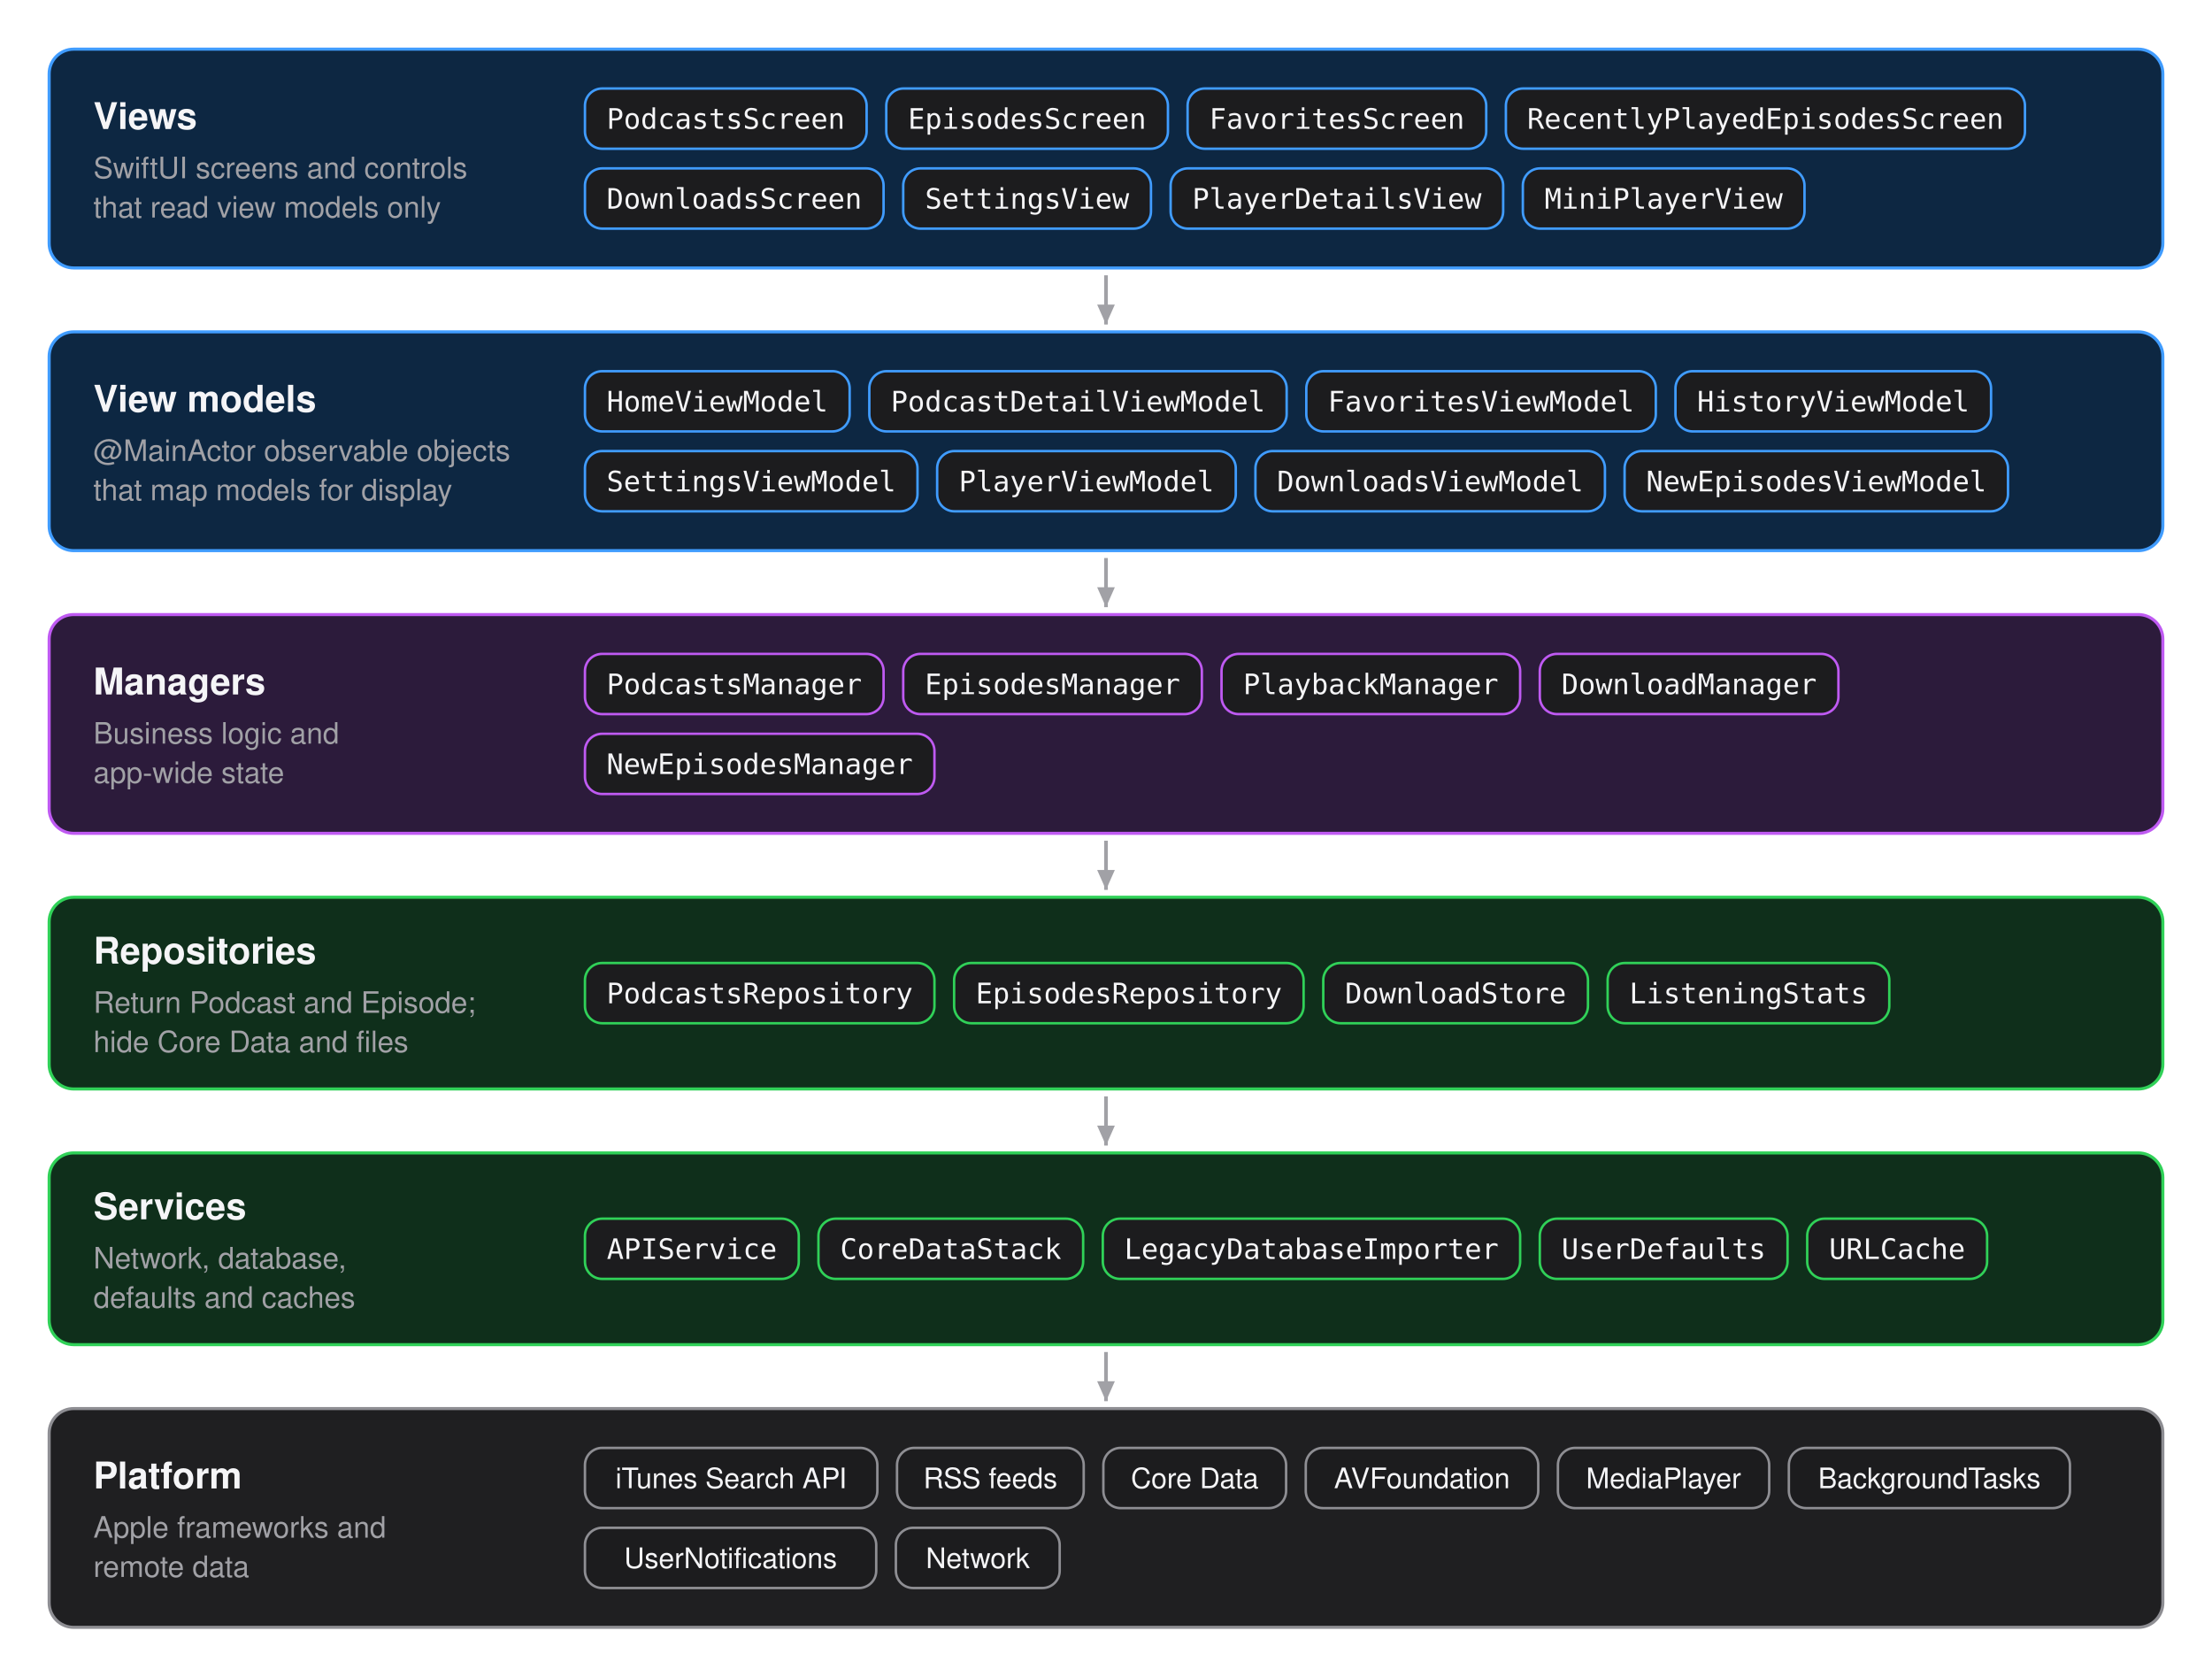
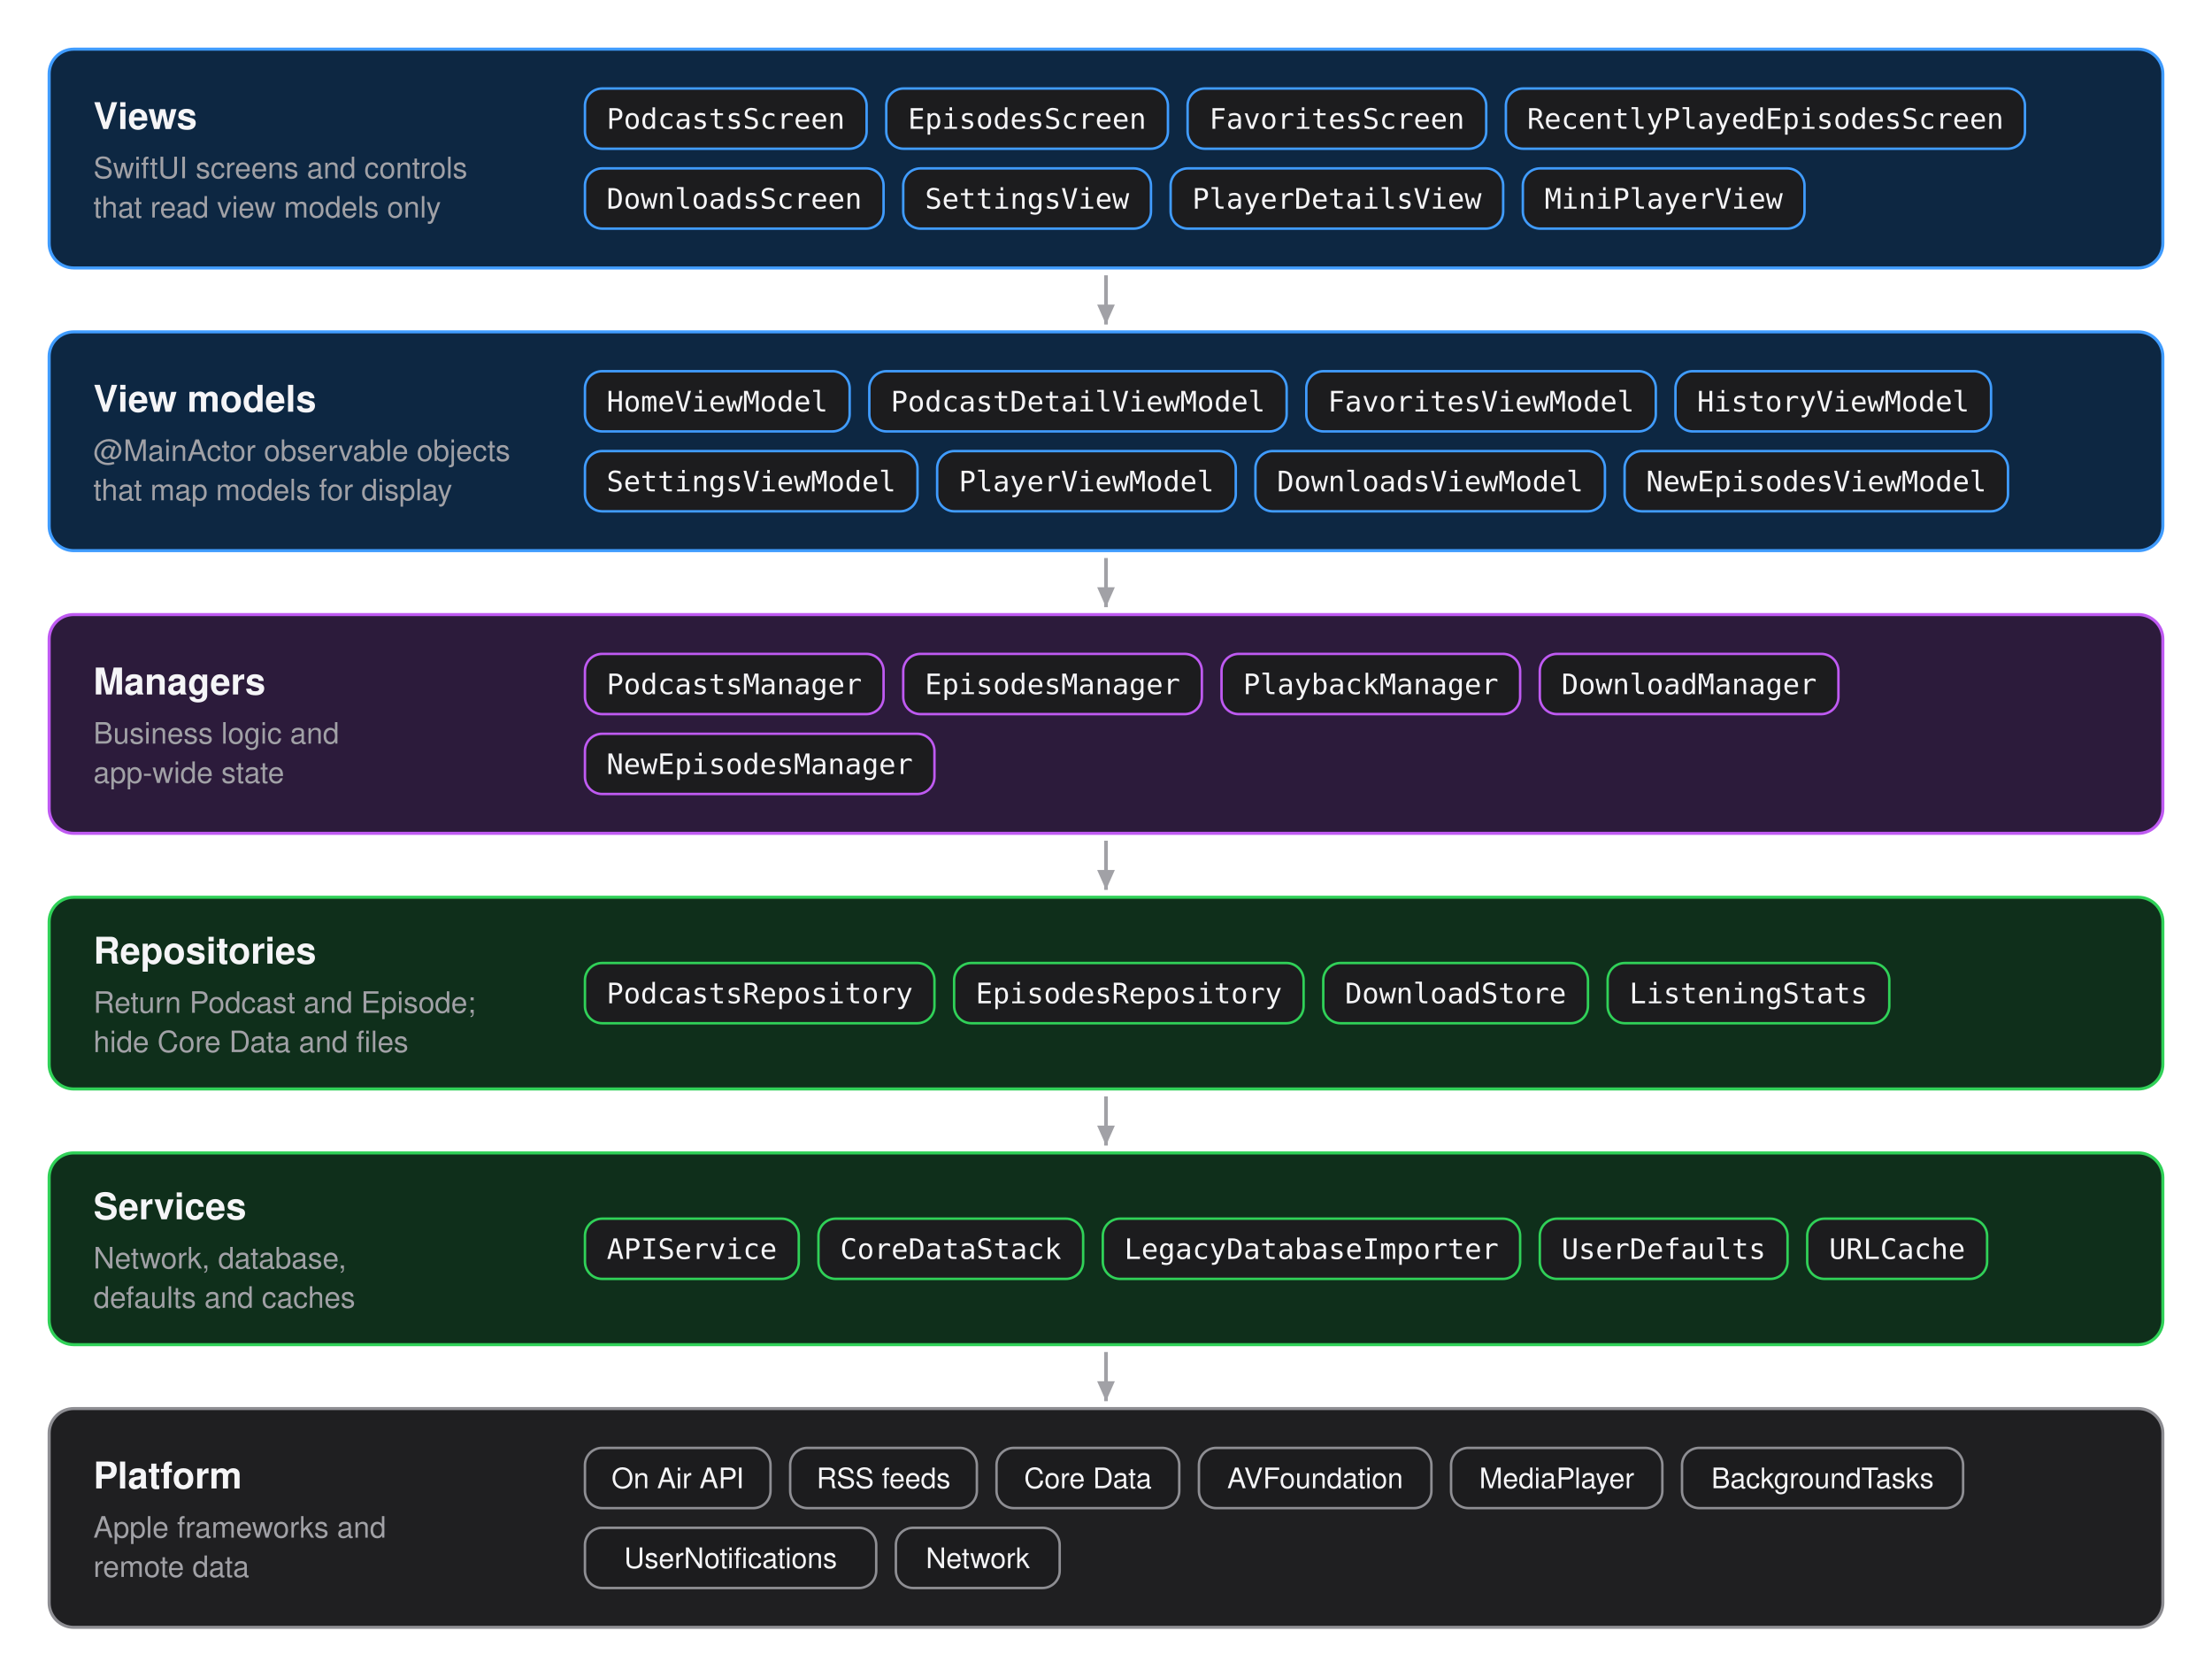
<svg xmlns="http://www.w3.org/2000/svg" width="900" height="682" viewBox="0 0 900 682">
  <defs>
    <marker id="head-line" viewBox="0 0 10 10" refX="9" refY="5" markerWidth="9" markerHeight="9" markerUnits="userSpaceOnUse" orient="auto-start-reverse">
      <path d="M0 1 L9 5 L0 9 z" fill="#a1a1a6" />
    </marker>
    <marker id="head-neutral" viewBox="0 0 10 10" refX="9" refY="5" markerWidth="9" markerHeight="9" markerUnits="userSpaceOnUse" orient="auto-start-reverse">
      <path d="M0 1 L9 5 L0 9 z" fill="#545458" />
    </marker>
    <marker id="head-blue" viewBox="0 0 10 10" refX="9" refY="5" markerWidth="9" markerHeight="9" markerUnits="userSpaceOnUse" orient="auto-start-reverse">
      <path d="M0 1 L9 5 L0 9 z" fill="#409cff" />
    </marker>
    <marker id="head-purple" viewBox="0 0 10 10" refX="9" refY="5" markerWidth="9" markerHeight="9" markerUnits="userSpaceOnUse" orient="auto-start-reverse">
      <path d="M0 1 L9 5 L0 9 z" fill="#bf5af2" />
    </marker>
    <marker id="head-green" viewBox="0 0 10 10" refX="9" refY="5" markerWidth="9" markerHeight="9" markerUnits="userSpaceOnUse" orient="auto-start-reverse">
      <path d="M0 1 L9 5 L0 9 z" fill="#30d158" />
    </marker>
    <marker id="head-orange" viewBox="0 0 10 10" refX="9" refY="5" markerWidth="9" markerHeight="9" markerUnits="userSpaceOnUse" orient="auto-start-reverse">
      <path d="M0 1 L9 5 L0 9 z" fill="#ff9f0a" />
    </marker>
    <marker id="head-teal" viewBox="0 0 10 10" refX="9" refY="5" markerWidth="9" markerHeight="9" markerUnits="userSpaceOnUse" orient="auto-start-reverse">
      <path d="M0 1 L9 5 L0 9 z" fill="#40c8e0" />
    </marker>
    <marker id="head-red" viewBox="0 0 10 10" refX="9" refY="5" markerWidth="9" markerHeight="9" markerUnits="userSpaceOnUse" orient="auto-start-reverse">
      <path d="M0 1 L9 5 L0 9 z" fill="#ff453a" />
    </marker>
    <marker id="head-gray" viewBox="0 0 10 10" refX="9" refY="5" markerWidth="9" markerHeight="9" markerUnits="userSpaceOnUse" orient="auto-start-reverse">
      <path d="M0 1 L9 5 L0 9 z" fill="#8e8e93" />
    </marker>
    <filter id="shadow" x="-20%" y="-20%" width="140%" height="140%">
      <feDropShadow dx="0" dy="4" stdDeviation="7" flood-color="#000" flood-opacity="0.22" />
    </filter>
  </defs>
  <rect x="20" y="20" width="860" height="89" rx="10" fill="#0d2742" stroke="#409cff" stroke-width="1.25" />
  <text x="38" y="52.5" font-family="-apple-system, BlinkMacSystemFont, 'SF Pro Text', 'Helvetica Neue', Helvetica, Arial, sans-serif" font-size="15" font-weight="600" fill="#f5f5f7" text-anchor="start">Views</text>
  <text x="38" y="72.5" font-family="-apple-system, BlinkMacSystemFont, 'SF Pro Text', 'Helvetica Neue', Helvetica, Arial, sans-serif" font-size="12" fill="#a1a1a6" text-anchor="start">SwiftUI screens and controls</text>
  <text x="38" y="88.5" font-family="-apple-system, BlinkMacSystemFont, 'SF Pro Text', 'Helvetica Neue', Helvetica, Arial, sans-serif" font-size="12" fill="#a1a1a6" text-anchor="start">that read view models only</text>
  <rect x="238" y="36" width="114.6" height="24.5" rx="7" fill="#1c1c1e" stroke="#409cff" stroke-width="1" />
  <text x="295.3" y="52.39" font-family="ui-monospace, 'SF Mono', SFMono-Regular, Menlo, Consolas, monospace" font-size="11.5" fill="#f5f5f7" text-anchor="middle">PodcastsScreen</text>
  <rect x="360.6" y="36" width="114.6" height="24.5" rx="7" fill="#1c1c1e" stroke="#409cff" stroke-width="1" />
  <text x="417.9" y="52.39" font-family="ui-monospace, 'SF Mono', SFMono-Regular, Menlo, Consolas, monospace" font-size="11.5" fill="#f5f5f7" text-anchor="middle">EpisodesScreen</text>
  <rect x="483.2" y="36" width="121.5" height="24.5" rx="7" fill="#1c1c1e" stroke="#409cff" stroke-width="1" />
  <text x="543.95" y="52.39" font-family="ui-monospace, 'SF Mono', SFMono-Regular, Menlo, Consolas, monospace" font-size="11.5" fill="#f5f5f7" text-anchor="middle">FavoritesScreen</text>
  <rect x="612.7" y="36" width="211.2" height="24.5" rx="7" fill="#1c1c1e" stroke="#409cff" stroke-width="1" />
  <text x="718.3" y="52.39" font-family="ui-monospace, 'SF Mono', SFMono-Regular, Menlo, Consolas, monospace" font-size="11.5" fill="#f5f5f7" text-anchor="middle">RecentlyPlayedEpisodesScreen</text>
  <rect x="238" y="68.5" width="121.5" height="24.5" rx="7" fill="#1c1c1e" stroke="#409cff" stroke-width="1" />
  <text x="298.75" y="84.89" font-family="ui-monospace, 'SF Mono', SFMono-Regular, Menlo, Consolas, monospace" font-size="11.5" fill="#f5f5f7" text-anchor="middle">DownloadsScreen</text>
  <rect x="367.5" y="68.5" width="100.8" height="24.5" rx="7" fill="#1c1c1e" stroke="#409cff" stroke-width="1" />
  <text x="417.9" y="84.89" font-family="ui-monospace, 'SF Mono', SFMono-Regular, Menlo, Consolas, monospace" font-size="11.5" fill="#f5f5f7" text-anchor="middle">SettingsView</text>
  <rect x="476.3" y="68.5" width="135.3" height="24.5" rx="7" fill="#1c1c1e" stroke="#409cff" stroke-width="1" />
  <text x="543.95" y="84.89" font-family="ui-monospace, 'SF Mono', SFMono-Regular, Menlo, Consolas, monospace" font-size="11.5" fill="#f5f5f7" text-anchor="middle">PlayerDetailsView</text>
  <rect x="619.6" y="68.5" width="114.6" height="24.5" rx="7" fill="#1c1c1e" stroke="#409cff" stroke-width="1" />
  <text x="676.9" y="84.89" font-family="ui-monospace, 'SF Mono', SFMono-Regular, Menlo, Consolas, monospace" font-size="11.5" fill="#f5f5f7" text-anchor="middle">MiniPlayerView</text>
  <path d="M450 112 L450 132" fill="none" stroke="#a1a1a6" stroke-width="1.5" marker-end="url(#head-line)" />
  <rect x="20" y="135" width="860" height="89" rx="10" fill="#0d2742" stroke="#409cff" stroke-width="1.25" />
  <text x="38" y="167.5" font-family="-apple-system, BlinkMacSystemFont, 'SF Pro Text', 'Helvetica Neue', Helvetica, Arial, sans-serif" font-size="15" font-weight="600" fill="#f5f5f7" text-anchor="start">View models</text>
  <text x="38" y="187.5" font-family="-apple-system, BlinkMacSystemFont, 'SF Pro Text', 'Helvetica Neue', Helvetica, Arial, sans-serif" font-size="12" fill="#a1a1a6" text-anchor="start">@MainActor observable objects</text>
  <text x="38" y="203.5" font-family="-apple-system, BlinkMacSystemFont, 'SF Pro Text', 'Helvetica Neue', Helvetica, Arial, sans-serif" font-size="12" fill="#a1a1a6" text-anchor="start">that map models for display</text>
  <rect x="238" y="151" width="107.7" height="24.5" rx="7" fill="#1c1c1e" stroke="#409cff" stroke-width="1" />
  <text x="291.85" y="167.39" font-family="ui-monospace, 'SF Mono', SFMono-Regular, Menlo, Consolas, monospace" font-size="11.5" fill="#f5f5f7" text-anchor="middle">HomeViewModel</text>
  <rect x="353.7" y="151" width="169.8" height="24.5" rx="7" fill="#1c1c1e" stroke="#409cff" stroke-width="1" />
  <text x="438.6" y="167.39" font-family="ui-monospace, 'SF Mono', SFMono-Regular, Menlo, Consolas, monospace" font-size="11.5" fill="#f5f5f7" text-anchor="middle">PodcastDetailViewModel</text>
  <rect x="531.5" y="151" width="142.2" height="24.5" rx="7" fill="#1c1c1e" stroke="#409cff" stroke-width="1" />
  <text x="602.6" y="167.39" font-family="ui-monospace, 'SF Mono', SFMono-Regular, Menlo, Consolas, monospace" font-size="11.5" fill="#f5f5f7" text-anchor="middle">FavoritesViewModel</text>
  <rect x="681.7" y="151" width="128.4" height="24.5" rx="7" fill="#1c1c1e" stroke="#409cff" stroke-width="1" />
  <text x="745.9" y="167.39" font-family="ui-monospace, 'SF Mono', SFMono-Regular, Menlo, Consolas, monospace" font-size="11.5" fill="#f5f5f7" text-anchor="middle">HistoryViewModel</text>
  <rect x="238" y="183.5" width="135.3" height="24.5" rx="7" fill="#1c1c1e" stroke="#409cff" stroke-width="1" />
  <text x="305.65" y="199.89" font-family="ui-monospace, 'SF Mono', SFMono-Regular, Menlo, Consolas, monospace" font-size="11.5" fill="#f5f5f7" text-anchor="middle">SettingsViewModel</text>
  <rect x="381.3" y="183.5" width="121.5" height="24.5" rx="7" fill="#1c1c1e" stroke="#409cff" stroke-width="1" />
  <text x="442.05" y="199.89" font-family="ui-monospace, 'SF Mono', SFMono-Regular, Menlo, Consolas, monospace" font-size="11.5" fill="#f5f5f7" text-anchor="middle">PlayerViewModel</text>
  <rect x="510.8" y="183.5" width="142.2" height="24.5" rx="7" fill="#1c1c1e" stroke="#409cff" stroke-width="1" />
  <text x="581.9" y="199.89" font-family="ui-monospace, 'SF Mono', SFMono-Regular, Menlo, Consolas, monospace" font-size="11.5" fill="#f5f5f7" text-anchor="middle">DownloadsViewModel</text>
  <rect x="661" y="183.5" width="156" height="24.5" rx="7" fill="#1c1c1e" stroke="#409cff" stroke-width="1" />
  <text x="739" y="199.89" font-family="ui-monospace, 'SF Mono', SFMono-Regular, Menlo, Consolas, monospace" font-size="11.5" fill="#f5f5f7" text-anchor="middle">NewEpisodesViewModel</text>
  <path d="M450 227 L450 247" fill="none" stroke="#a1a1a6" stroke-width="1.5" marker-end="url(#head-line)" />
  <rect x="20" y="250" width="860" height="89" rx="10" fill="#2c1b3b" stroke="#bf5af2" stroke-width="1.25" />
  <text x="38" y="282.5" font-family="-apple-system, BlinkMacSystemFont, 'SF Pro Text', 'Helvetica Neue', Helvetica, Arial, sans-serif" font-size="15" font-weight="600" fill="#f5f5f7" text-anchor="start">Managers</text>
  <text x="38" y="302.5" font-family="-apple-system, BlinkMacSystemFont, 'SF Pro Text', 'Helvetica Neue', Helvetica, Arial, sans-serif" font-size="12" fill="#a1a1a6" text-anchor="start">Business logic and</text>
  <text x="38" y="318.5" font-family="-apple-system, BlinkMacSystemFont, 'SF Pro Text', 'Helvetica Neue', Helvetica, Arial, sans-serif" font-size="12" fill="#a1a1a6" text-anchor="start">app-wide state</text>
  <rect x="238" y="266" width="121.5" height="24.5" rx="7" fill="#1c1c1e" stroke="#bf5af2" stroke-width="1" />
  <text x="298.75" y="282.39" font-family="ui-monospace, 'SF Mono', SFMono-Regular, Menlo, Consolas, monospace" font-size="11.5" fill="#f5f5f7" text-anchor="middle">PodcastsManager</text>
  <rect x="367.5" y="266" width="121.5" height="24.5" rx="7" fill="#1c1c1e" stroke="#bf5af2" stroke-width="1" />
  <text x="428.25" y="282.39" font-family="ui-monospace, 'SF Mono', SFMono-Regular, Menlo, Consolas, monospace" font-size="11.5" fill="#f5f5f7" text-anchor="middle">EpisodesManager</text>
  <rect x="497" y="266" width="121.5" height="24.5" rx="7" fill="#1c1c1e" stroke="#bf5af2" stroke-width="1" />
  <text x="557.75" y="282.39" font-family="ui-monospace, 'SF Mono', SFMono-Regular, Menlo, Consolas, monospace" font-size="11.5" fill="#f5f5f7" text-anchor="middle">PlaybackManager</text>
  <rect x="626.5" y="266" width="121.5" height="24.5" rx="7" fill="#1c1c1e" stroke="#bf5af2" stroke-width="1" />
  <text x="687.25" y="282.39" font-family="ui-monospace, 'SF Mono', SFMono-Regular, Menlo, Consolas, monospace" font-size="11.5" fill="#f5f5f7" text-anchor="middle">DownloadManager</text>
  <rect x="238" y="298.5" width="142.2" height="24.5" rx="7" fill="#1c1c1e" stroke="#bf5af2" stroke-width="1" />
  <text x="309.1" y="314.89" font-family="ui-monospace, 'SF Mono', SFMono-Regular, Menlo, Consolas, monospace" font-size="11.5" fill="#f5f5f7" text-anchor="middle">NewEpisodesManager</text>
  <path d="M450 342 L450 362" fill="none" stroke="#a1a1a6" stroke-width="1.5" marker-end="url(#head-line)" />
  <rect x="20" y="365" width="860" height="78" rx="10" fill="#0f2f1b" stroke="#30d158" stroke-width="1.25" />
  <text x="38" y="392" font-family="-apple-system, BlinkMacSystemFont, 'SF Pro Text', 'Helvetica Neue', Helvetica, Arial, sans-serif" font-size="15" font-weight="600" fill="#f5f5f7" text-anchor="start">Repositories</text>
  <text x="38" y="412" font-family="-apple-system, BlinkMacSystemFont, 'SF Pro Text', 'Helvetica Neue', Helvetica, Arial, sans-serif" font-size="12" fill="#a1a1a6" text-anchor="start">Return Podcast and Episode;</text>
  <text x="38" y="428" font-family="-apple-system, BlinkMacSystemFont, 'SF Pro Text', 'Helvetica Neue', Helvetica, Arial, sans-serif" font-size="12" fill="#a1a1a6" text-anchor="start">hide Core Data and files</text>
  <rect x="238" y="391.75" width="142.2" height="24.5" rx="7" fill="#1c1c1e" stroke="#30d158" stroke-width="1" />
  <text x="309.1" y="408.14" font-family="ui-monospace, 'SF Mono', SFMono-Regular, Menlo, Consolas, monospace" font-size="11.5" fill="#f5f5f7" text-anchor="middle">PodcastsRepository</text>
  <rect x="388.2" y="391.75" width="142.2" height="24.5" rx="7" fill="#1c1c1e" stroke="#30d158" stroke-width="1" />
  <text x="459.3" y="408.14" font-family="ui-monospace, 'SF Mono', SFMono-Regular, Menlo, Consolas, monospace" font-size="11.5" fill="#f5f5f7" text-anchor="middle">EpisodesRepository</text>
  <rect x="538.4" y="391.75" width="107.7" height="24.5" rx="7" fill="#1c1c1e" stroke="#30d158" stroke-width="1" />
  <text x="592.25" y="408.14" font-family="ui-monospace, 'SF Mono', SFMono-Regular, Menlo, Consolas, monospace" font-size="11.5" fill="#f5f5f7" text-anchor="middle">DownloadStore</text>
  <rect x="654.1" y="391.75" width="114.6" height="24.5" rx="7" fill="#1c1c1e" stroke="#30d158" stroke-width="1" />
  <text x="711.4" y="408.14" font-family="ui-monospace, 'SF Mono', SFMono-Regular, Menlo, Consolas, monospace" font-size="11.5" fill="#f5f5f7" text-anchor="middle">ListeningStats</text>
  <path d="M450 446 L450 466" fill="none" stroke="#a1a1a6" stroke-width="1.5" marker-end="url(#head-line)" />
  <rect x="20" y="469" width="860" height="78" rx="10" fill="#0f2f1b" stroke="#30d158" stroke-width="1.25" />
  <text x="38" y="496" font-family="-apple-system, BlinkMacSystemFont, 'SF Pro Text', 'Helvetica Neue', Helvetica, Arial, sans-serif" font-size="15" font-weight="600" fill="#f5f5f7" text-anchor="start">Services</text>
  <text x="38" y="516" font-family="-apple-system, BlinkMacSystemFont, 'SF Pro Text', 'Helvetica Neue', Helvetica, Arial, sans-serif" font-size="12" fill="#a1a1a6" text-anchor="start">Network, database,</text>
  <text x="38" y="532" font-family="-apple-system, BlinkMacSystemFont, 'SF Pro Text', 'Helvetica Neue', Helvetica, Arial, sans-serif" font-size="12" fill="#a1a1a6" text-anchor="start">defaults and caches</text>
  <rect x="238" y="495.75" width="87" height="24.5" rx="7" fill="#1c1c1e" stroke="#30d158" stroke-width="1" />
  <text x="281.5" y="512.14" font-family="ui-monospace, 'SF Mono', SFMono-Regular, Menlo, Consolas, monospace" font-size="11.5" fill="#f5f5f7" text-anchor="middle">APIService</text>
  <rect x="333" y="495.75" width="107.7" height="24.5" rx="7" fill="#1c1c1e" stroke="#30d158" stroke-width="1" />
  <text x="386.85" y="512.14" font-family="ui-monospace, 'SF Mono', SFMono-Regular, Menlo, Consolas, monospace" font-size="11.5" fill="#f5f5f7" text-anchor="middle">CoreDataStack</text>
  <rect x="448.7" y="495.75" width="169.8" height="24.5" rx="7" fill="#1c1c1e" stroke="#30d158" stroke-width="1" />
  <text x="533.6" y="512.14" font-family="ui-monospace, 'SF Mono', SFMono-Regular, Menlo, Consolas, monospace" font-size="11.5" fill="#f5f5f7" text-anchor="middle">LegacyDatabaseImporter</text>
  <rect x="626.5" y="495.75" width="100.8" height="24.5" rx="7" fill="#1c1c1e" stroke="#30d158" stroke-width="1" />
  <text x="676.9" y="512.14" font-family="ui-monospace, 'SF Mono', SFMono-Regular, Menlo, Consolas, monospace" font-size="11.5" fill="#f5f5f7" text-anchor="middle">UserDefaults</text>
  <rect x="735.3" y="495.75" width="73.2" height="24.5" rx="7" fill="#1c1c1e" stroke="#30d158" stroke-width="1" />
  <text x="771.9" y="512.14" font-family="ui-monospace, 'SF Mono', SFMono-Regular, Menlo, Consolas, monospace" font-size="11.5" fill="#f5f5f7" text-anchor="middle">URLCache</text>
  <path d="M450 550 L450 570" fill="none" stroke="#a1a1a6" stroke-width="1.5" marker-end="url(#head-line)" />
  <rect x="20" y="573" width="860" height="89" rx="10" fill="#1f1f21" stroke="#8e8e93" stroke-width="1.25" />
  <text x="38" y="605.5" font-family="-apple-system, BlinkMacSystemFont, 'SF Pro Text', 'Helvetica Neue', Helvetica, Arial, sans-serif" font-size="15" font-weight="600" fill="#f5f5f7" text-anchor="start">Platform</text>
  <text x="38" y="625.5" font-family="-apple-system, BlinkMacSystemFont, 'SF Pro Text', 'Helvetica Neue', Helvetica, Arial, sans-serif" font-size="12" fill="#a1a1a6" text-anchor="start">Apple frameworks and</text>
  <text x="38" y="641.5" font-family="-apple-system, BlinkMacSystemFont, 'SF Pro Text', 'Helvetica Neue', Helvetica, Arial, sans-serif" font-size="12" fill="#a1a1a6" text-anchor="start">remote data</text>
-   <rect x="238" y="589" width="118.97" height="24.5" rx="7" fill="#1c1c1e" stroke="#8e8e93" stroke-width="1" />
-   <text x="297.485" y="605.39" font-family="-apple-system, BlinkMacSystemFont, 'SF Pro Text', 'Helvetica Neue', Helvetica, Arial, sans-serif" font-size="11.5" fill="#f5f5f7" text-anchor="middle">iTunes Search API</text>
-   <rect x="364.97" y="589" width="75.96" height="24.5" rx="7" fill="#1c1c1e" stroke="#8e8e93" stroke-width="1" />
-   <text x="402.95" y="605.39" font-family="-apple-system, BlinkMacSystemFont, 'SF Pro Text', 'Helvetica Neue', Helvetica, Arial, sans-serif" font-size="11.5" fill="#f5f5f7" text-anchor="middle">RSS feeds</text>
-   <rect x="448.93" y="589" width="74.35" height="24.5" rx="7" fill="#1c1c1e" stroke="#8e8e93" stroke-width="1" />
-   <text x="486.105" y="605.39" font-family="-apple-system, BlinkMacSystemFont, 'SF Pro Text', 'Helvetica Neue', Helvetica, Arial, sans-serif" font-size="11.5" fill="#f5f5f7" text-anchor="middle">Core Data</text>
-   <rect x="531.28" y="589" width="94.59" height="24.5" rx="7" fill="#1c1c1e" stroke="#8e8e93" stroke-width="1" />
-   <text x="578.575" y="605.39" font-family="-apple-system, BlinkMacSystemFont, 'SF Pro Text', 'Helvetica Neue', Helvetica, Arial, sans-serif" font-size="11.5" fill="#f5f5f7" text-anchor="middle">AVFoundation</text>
-   <rect x="633.87" y="589" width="85.965" height="24.5" rx="7" fill="#1c1c1e" stroke="#8e8e93" stroke-width="1" />
-   <text x="676.853" y="605.39" font-family="-apple-system, BlinkMacSystemFont, 'SF Pro Text', 'Helvetica Neue', Helvetica, Arial, sans-serif" font-size="11.5" fill="#f5f5f7" text-anchor="middle">MediaPlayer</text>
-   <rect x="727.835" y="589" width="114.37" height="24.5" rx="7" fill="#1c1c1e" stroke="#8e8e93" stroke-width="1" />
-   <text x="785.02" y="605.39" font-family="-apple-system, BlinkMacSystemFont, 'SF Pro Text', 'Helvetica Neue', Helvetica, Arial, sans-serif" font-size="11.5" fill="#f5f5f7" text-anchor="middle">BackgroundTasks</text>
+   <rect x="238" y="589" width="75.5" height="24.5" rx="7" fill="#1c1c1e" stroke="#8e8e93" stroke-width="1" />
+   <text x="275.75" y="605.39" font-family="-apple-system, BlinkMacSystemFont, 'SF Pro Text', 'Helvetica Neue', Helvetica, Arial, sans-serif" font-size="11.5" fill="#f5f5f7" text-anchor="middle">On Air API</text>
+   <rect x="321.5" y="589" width="75.96" height="24.5" rx="7" fill="#1c1c1e" stroke="#8e8e93" stroke-width="1" />
+   <text x="359.48" y="605.39" font-family="-apple-system, BlinkMacSystemFont, 'SF Pro Text', 'Helvetica Neue', Helvetica, Arial, sans-serif" font-size="11.5" fill="#f5f5f7" text-anchor="middle">RSS feeds</text>
+   <rect x="405.46" y="589" width="74.35" height="24.5" rx="7" fill="#1c1c1e" stroke="#8e8e93" stroke-width="1" />
+   <text x="442.635" y="605.39" font-family="-apple-system, BlinkMacSystemFont, 'SF Pro Text', 'Helvetica Neue', Helvetica, Arial, sans-serif" font-size="11.5" fill="#f5f5f7" text-anchor="middle">Core Data</text>
+   <rect x="487.81" y="589" width="94.59" height="24.5" rx="7" fill="#1c1c1e" stroke="#8e8e93" stroke-width="1" />
+   <text x="535.105" y="605.39" font-family="-apple-system, BlinkMacSystemFont, 'SF Pro Text', 'Helvetica Neue', Helvetica, Arial, sans-serif" font-size="11.5" fill="#f5f5f7" text-anchor="middle">AVFoundation</text>
+   <rect x="590.4" y="589" width="85.965" height="24.5" rx="7" fill="#1c1c1e" stroke="#8e8e93" stroke-width="1" />
+   <text x="633.383" y="605.39" font-family="-apple-system, BlinkMacSystemFont, 'SF Pro Text', 'Helvetica Neue', Helvetica, Arial, sans-serif" font-size="11.5" fill="#f5f5f7" text-anchor="middle">MediaPlayer</text>
+   <rect x="684.365" y="589" width="114.37" height="24.5" rx="7" fill="#1c1c1e" stroke="#8e8e93" stroke-width="1" />
+   <text x="741.55" y="605.39" font-family="-apple-system, BlinkMacSystemFont, 'SF Pro Text', 'Helvetica Neue', Helvetica, Arial, sans-serif" font-size="11.5" fill="#f5f5f7" text-anchor="middle">BackgroundTasks</text>
  <rect x="238" y="621.5" width="118.51" height="24.5" rx="7" fill="#1c1c1e" stroke="#8e8e93" stroke-width="1" />
  <text x="297.255" y="637.89" font-family="-apple-system, BlinkMacSystemFont, 'SF Pro Text', 'Helvetica Neue', Helvetica, Arial, sans-serif" font-size="11.5" fill="#f5f5f7" text-anchor="middle">UserNotifications</text>
  <rect x="364.51" y="621.5" width="66.645" height="24.5" rx="7" fill="#1c1c1e" stroke="#8e8e93" stroke-width="1" />
  <text x="397.832" y="637.89" font-family="-apple-system, BlinkMacSystemFont, 'SF Pro Text', 'Helvetica Neue', Helvetica, Arial, sans-serif" font-size="11.5" fill="#f5f5f7" text-anchor="middle">Network</text>
</svg>
